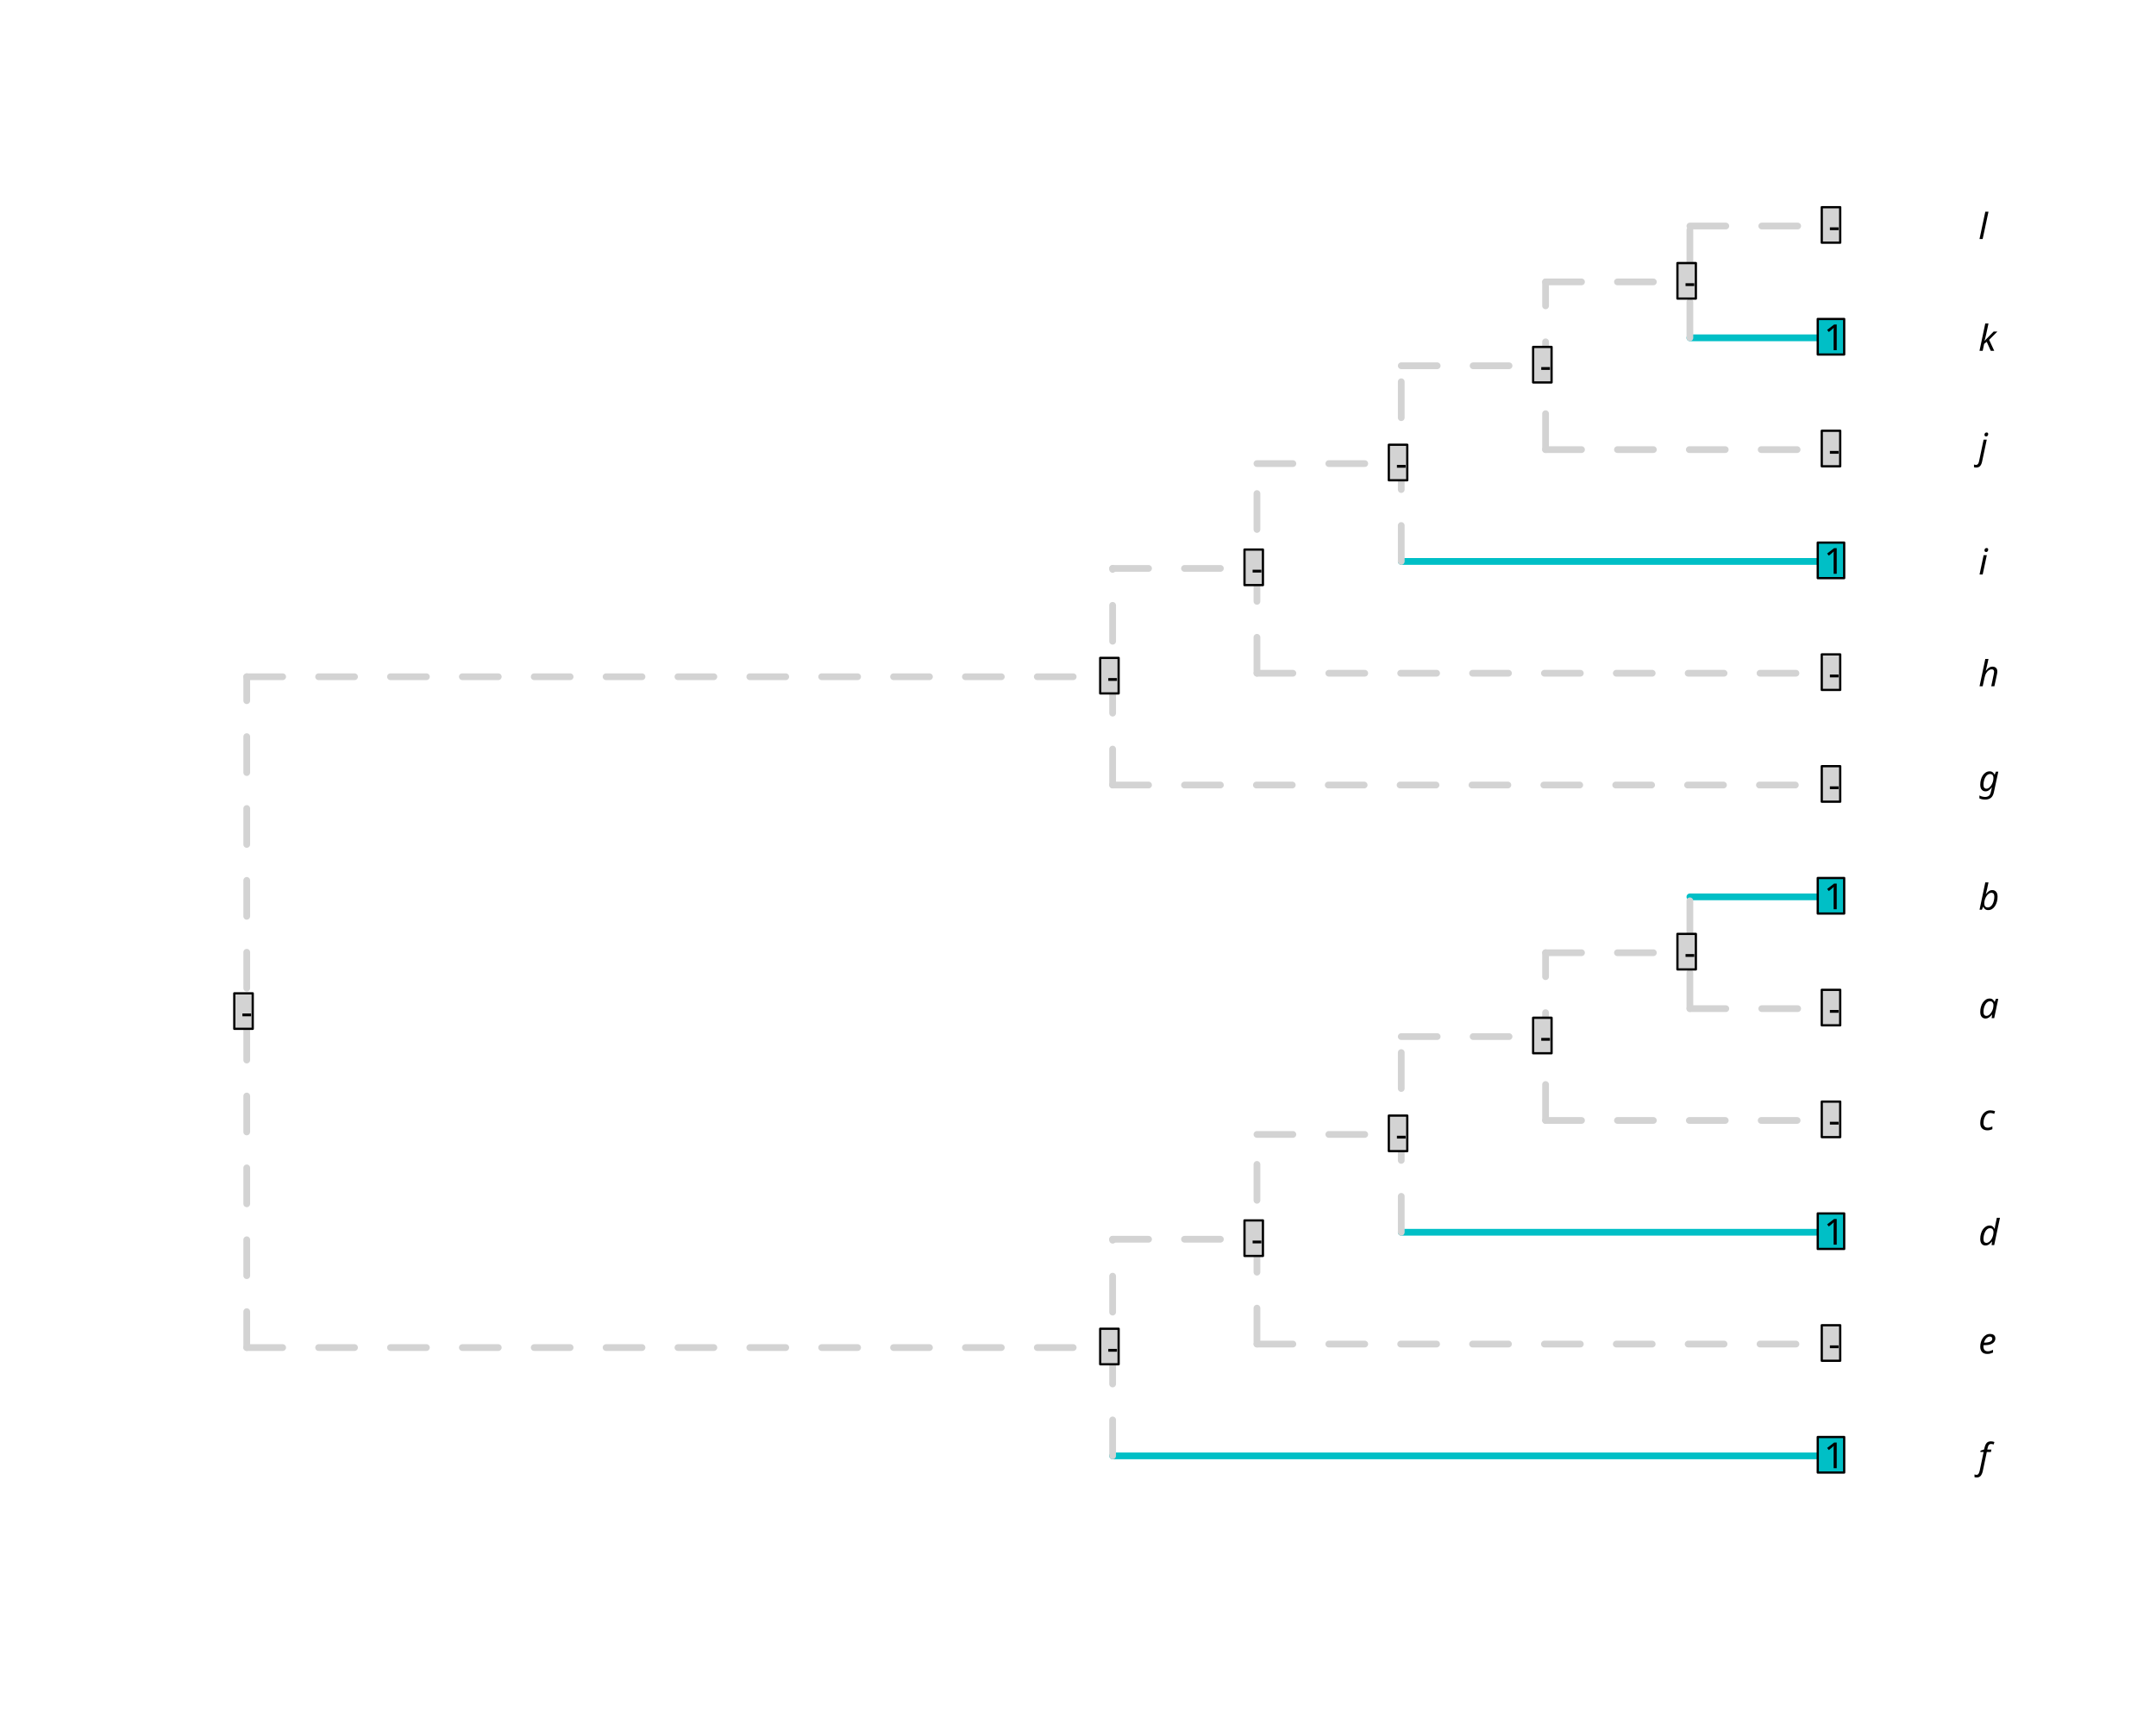
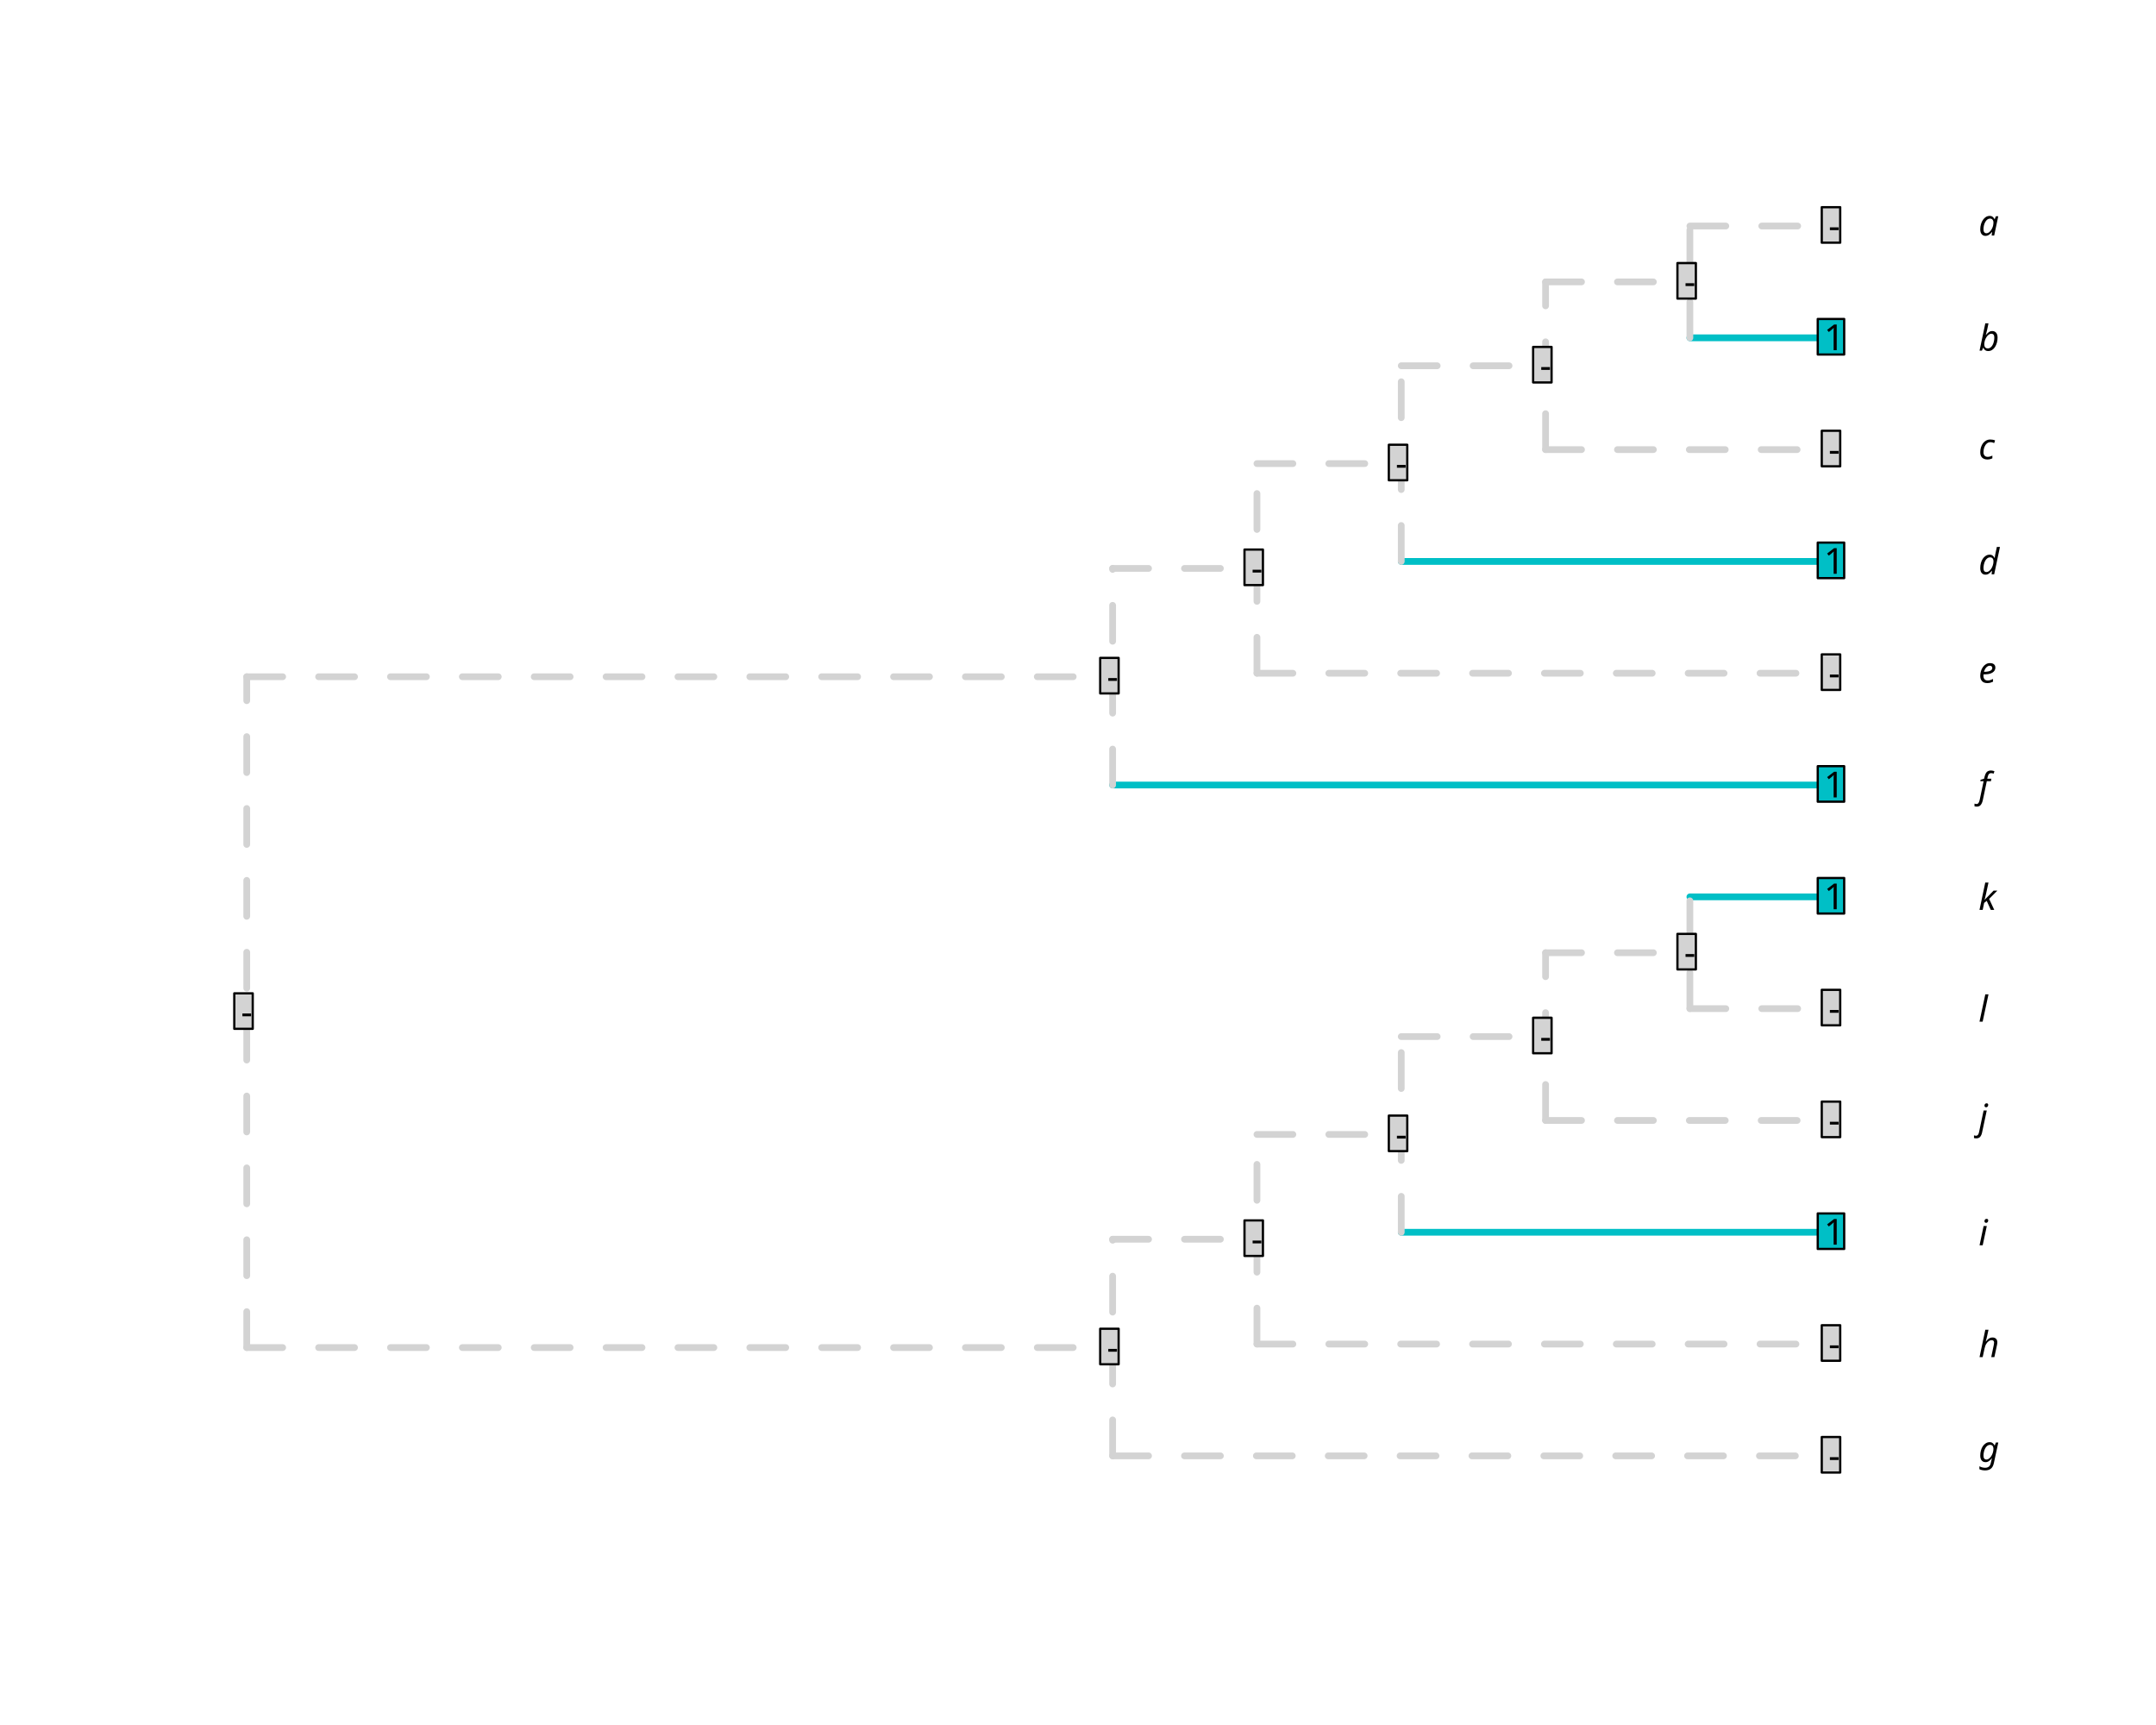
<svg xmlns="http://www.w3.org/2000/svg" class="svglite" data-engine-version="2.0" width="720.00pt" height="576.00pt" viewBox="0 0 720.00 576.00">
  <defs>
    <style type="text/css">
    .svglite line, .svglite polyline, .svglite polygon, .svglite path, .svglite rect, .svglite circle {
      fill: none;
      stroke: #000000;
      stroke-linecap: round;
      stroke-linejoin: round;
      stroke-miterlimit: 10.00;
    }
  </style>
  </defs>
  <rect width="100%" height="100%" style="stroke: none; fill: #FFFFFF;" />
  <defs>
    <clipPath id="cpMC4wMHw3MjAuMDB8MC4wMHw1NzYuMDA=">
      <rect x="0.00" y="0.00" width="720.00" height="576.00" />
    </clipPath>
  </defs>
  <g clip-path="url(#cpMC4wMHw3MjAuMDB8MC4wMHw1NzYuMDA=)">
</g>
  <defs>
    <clipPath id="cpNTkuMDR8Njg5Ljc2fDU5LjA0fDUwMi41Ng==">
      <rect x="59.04" y="59.04" width="630.72" height="443.52" />
    </clipPath>
  </defs>
  <g clip-path="url(#cpNTkuMDR8Njg5Ljc2fDU5LjA0fDUwMi41Ng==)">
    <line x1="82.40" y1="449.97" x2="371.56" y2="449.97" style="stroke-width: 2.25; stroke: #D3D3D3; stroke-dasharray: 12.00,12.00;" />
-     <line x1="371.56" y1="486.13" x2="612.54" y2="486.13" style="stroke-width: 2.25; stroke: #00BFC6;" />
+     <line x1="371.56" y1="486.13" x2="612.54" y2="486.13" style="stroke-width: 2.25; stroke: #D3D3D3; stroke-dasharray: 12.00,12.00;" />
    <line x1="371.56" y1="413.80" x2="419.76" y2="413.80" style="stroke-width: 2.25; stroke: #D3D3D3; stroke-dasharray: 12.00,12.00;" />
    <line x1="419.76" y1="448.80" x2="612.54" y2="448.80" style="stroke-width: 2.25; stroke: #D3D3D3; stroke-dasharray: 12.00,12.00;" />
    <line x1="419.76" y1="378.80" x2="467.95" y2="378.80" style="stroke-width: 2.25; stroke: #D3D3D3; stroke-dasharray: 12.00,12.00;" />
    <line x1="467.95" y1="411.47" x2="612.54" y2="411.47" style="stroke-width: 2.25; stroke: #00BFC6;" />
    <line x1="467.95" y1="346.13" x2="516.15" y2="346.13" style="stroke-width: 2.25; stroke: #D3D3D3; stroke-dasharray: 12.00,12.00;" />
    <line x1="516.15" y1="374.13" x2="612.54" y2="374.13" style="stroke-width: 2.25; stroke: #D3D3D3; stroke-dasharray: 12.00,12.00;" />
    <line x1="516.15" y1="318.13" x2="564.34" y2="318.13" style="stroke-width: 2.25; stroke: #D3D3D3; stroke-dasharray: 12.00,12.00;" />
    <line x1="564.34" y1="336.80" x2="612.54" y2="336.80" style="stroke-width: 2.25; stroke: #D3D3D3; stroke-dasharray: 12.00,12.00;" />
    <line x1="564.34" y1="299.47" x2="612.54" y2="299.47" style="stroke-width: 2.25; stroke: #00BFC6;" />
    <line x1="82.40" y1="225.97" x2="371.56" y2="225.97" style="stroke-width: 2.25; stroke: #D3D3D3; stroke-dasharray: 12.00,12.00;" />
-     <line x1="371.56" y1="262.13" x2="612.54" y2="262.13" style="stroke-width: 2.25; stroke: #D3D3D3; stroke-dasharray: 12.00,12.00;" />
+     <line x1="371.56" y1="262.13" x2="612.54" y2="262.13" style="stroke-width: 2.25; stroke: #00BFC6;" />
    <line x1="371.56" y1="189.80" x2="419.76" y2="189.80" style="stroke-width: 2.25; stroke: #D3D3D3; stroke-dasharray: 12.00,12.00;" />
    <line x1="419.76" y1="224.80" x2="612.54" y2="224.80" style="stroke-width: 2.25; stroke: #D3D3D3; stroke-dasharray: 12.00,12.00;" />
    <line x1="419.76" y1="154.80" x2="467.95" y2="154.80" style="stroke-width: 2.25; stroke: #D3D3D3; stroke-dasharray: 12.00,12.00;" />
    <line x1="467.95" y1="187.47" x2="612.54" y2="187.47" style="stroke-width: 2.25; stroke: #00BFC6;" />
    <line x1="467.95" y1="122.13" x2="516.15" y2="122.13" style="stroke-width: 2.25; stroke: #D3D3D3; stroke-dasharray: 12.00,12.00;" />
    <line x1="516.15" y1="150.13" x2="612.54" y2="150.13" style="stroke-width: 2.25; stroke: #D3D3D3; stroke-dasharray: 12.00,12.00;" />
    <line x1="516.15" y1="94.13" x2="564.34" y2="94.13" style="stroke-width: 2.25; stroke: #D3D3D3; stroke-dasharray: 12.00,12.00;" />
    <line x1="564.34" y1="112.80" x2="612.54" y2="112.80" style="stroke-width: 2.25; stroke: #00BFC6;" />
    <line x1="564.34" y1="75.47" x2="612.54" y2="75.47" style="stroke-width: 2.25; stroke: #D3D3D3; stroke-dasharray: 12.00,12.00;" />
    <line x1="82.40" y1="449.97" x2="82.40" y2="225.97" style="stroke-width: 2.25; stroke: #D3D3D3; stroke-dasharray: 12.00,12.00;" />
+     <line x1="371.56" y1="262.13" x2="371.56" y2="189.80" style="stroke-width: 2.25; stroke: #D3D3D3; stroke-dasharray: 12.00,12.00;" />
+     <line x1="419.76" y1="224.80" x2="419.76" y2="154.80" style="stroke-width: 2.25; stroke: #D3D3D3; stroke-dasharray: 12.00,12.00;" />
+     <line x1="467.95" y1="187.47" x2="467.95" y2="122.13" style="stroke-width: 2.25; stroke: #D3D3D3; stroke-dasharray: 12.00,12.00;" />
+     <line x1="516.15" y1="150.13" x2="516.15" y2="94.13" style="stroke-width: 2.25; stroke: #D3D3D3; stroke-dasharray: 12.00,12.00;" />
+     <line x1="564.34" y1="112.80" x2="564.34" y2="75.47" style="stroke-width: 2.25; stroke: #D3D3D3; stroke-dasharray: 12.00,12.00;" />
    <line x1="371.56" y1="486.13" x2="371.56" y2="413.80" style="stroke-width: 2.25; stroke: #D3D3D3; stroke-dasharray: 12.00,12.00;" />
    <line x1="419.76" y1="448.80" x2="419.76" y2="378.80" style="stroke-width: 2.25; stroke: #D3D3D3; stroke-dasharray: 12.00,12.00;" />
    <line x1="467.95" y1="411.47" x2="467.95" y2="346.13" style="stroke-width: 2.25; stroke: #D3D3D3; stroke-dasharray: 12.00,12.00;" />
    <line x1="516.15" y1="374.13" x2="516.15" y2="318.13" style="stroke-width: 2.25; stroke: #D3D3D3; stroke-dasharray: 12.00,12.00;" />
    <line x1="564.34" y1="336.80" x2="564.34" y2="299.47" style="stroke-width: 2.25; stroke: #D3D3D3; stroke-dasharray: 12.00,12.00;" />
-     <line x1="371.56" y1="262.13" x2="371.56" y2="189.80" style="stroke-width: 2.25; stroke: #D3D3D3; stroke-dasharray: 12.00,12.00;" />
-     <line x1="419.76" y1="224.80" x2="419.76" y2="154.80" style="stroke-width: 2.25; stroke: #D3D3D3; stroke-dasharray: 12.00,12.00;" />
-     <line x1="467.95" y1="187.47" x2="467.95" y2="122.13" style="stroke-width: 2.25; stroke: #D3D3D3; stroke-dasharray: 12.00,12.00;" />
-     <line x1="516.15" y1="150.13" x2="516.15" y2="94.13" style="stroke-width: 2.25; stroke: #D3D3D3; stroke-dasharray: 12.00,12.00;" />
-     <line x1="564.34" y1="112.80" x2="564.34" y2="75.47" style="stroke-width: 2.25; stroke: #D3D3D3; stroke-dasharray: 12.00,12.00;" />
-     <text x="660.73" y="339.97" style="font-size: 12.00px; font-style: italic; font-family: sans;" textLength="6.67px" lengthAdjust="spacingAndGlyphs">a</text>
-     <text x="660.73" y="303.76" style="font-size: 12.00px; font-style: italic; font-family: sans;" textLength="6.67px" lengthAdjust="spacingAndGlyphs">b</text>
-     <text x="660.73" y="377.30" style="font-size: 12.00px; font-style: italic; font-family: sans;" textLength="6.00px" lengthAdjust="spacingAndGlyphs">c</text>
-     <text x="660.73" y="415.76" style="font-size: 12.00px; font-style: italic; font-family: sans;" textLength="6.67px" lengthAdjust="spacingAndGlyphs">d</text>
-     <text x="660.73" y="451.97" style="font-size: 12.00px; font-style: italic; font-family: sans;" textLength="6.67px" lengthAdjust="spacingAndGlyphs">e</text>
-     <text x="660.73" y="490.47" style="font-size: 12.00px; font-style: italic; font-family: sans;" textLength="3.33px" lengthAdjust="spacingAndGlyphs">f</text>
-     <text x="660.73" y="264.11" style="font-size: 12.00px; font-style: italic; font-family: sans;" textLength="6.67px" lengthAdjust="spacingAndGlyphs">g</text>
-     <text x="660.73" y="229.15" style="font-size: 12.00px; font-style: italic; font-family: sans;" textLength="6.67px" lengthAdjust="spacingAndGlyphs">h</text>
-     <text x="660.73" y="191.82" style="font-size: 12.00px; font-style: italic; font-family: sans;" textLength="2.66px" lengthAdjust="spacingAndGlyphs">i</text>
-     <text x="660.73" y="153.24" style="font-size: 12.00px; font-style: italic; font-family: sans;" textLength="2.66px" lengthAdjust="spacingAndGlyphs">j</text>
-     <text x="660.73" y="117.15" style="font-size: 12.00px; font-style: italic; font-family: sans;" textLength="6.00px" lengthAdjust="spacingAndGlyphs">k</text>
-     <text x="660.73" y="79.82" style="font-size: 12.00px; font-style: italic; font-family: sans;" textLength="2.66px" lengthAdjust="spacingAndGlyphs">l</text>
+     <text x="660.73" y="78.64" style="font-size: 12.00px; font-style: italic; font-family: sans;" textLength="6.67px" lengthAdjust="spacingAndGlyphs">a</text>
+     <text x="660.73" y="117.09" style="font-size: 12.00px; font-style: italic; font-family: sans;" textLength="6.67px" lengthAdjust="spacingAndGlyphs">b</text>
+     <text x="660.73" y="153.30" style="font-size: 12.00px; font-style: italic; font-family: sans;" textLength="6.00px" lengthAdjust="spacingAndGlyphs">c</text>
+     <text x="660.73" y="191.76" style="font-size: 12.00px; font-style: italic; font-family: sans;" textLength="6.67px" lengthAdjust="spacingAndGlyphs">d</text>
+     <text x="660.73" y="227.97" style="font-size: 12.00px; font-style: italic; font-family: sans;" textLength="6.67px" lengthAdjust="spacingAndGlyphs">e</text>
+     <text x="660.73" y="266.47" style="font-size: 12.00px; font-style: italic; font-family: sans;" textLength="3.33px" lengthAdjust="spacingAndGlyphs">f</text>
+     <text x="660.73" y="488.11" style="font-size: 12.00px; font-style: italic; font-family: sans;" textLength="6.67px" lengthAdjust="spacingAndGlyphs">g</text>
+     <text x="660.73" y="453.15" style="font-size: 12.00px; font-style: italic; font-family: sans;" textLength="6.67px" lengthAdjust="spacingAndGlyphs">h</text>
+     <text x="660.73" y="415.82" style="font-size: 12.00px; font-style: italic; font-family: sans;" textLength="2.66px" lengthAdjust="spacingAndGlyphs">i</text>
+     <text x="660.73" y="377.24" style="font-size: 12.00px; font-style: italic; font-family: sans;" textLength="2.66px" lengthAdjust="spacingAndGlyphs">j</text>
+     <text x="660.73" y="303.82" style="font-size: 12.00px; font-style: italic; font-family: sans;" textLength="6.00px" lengthAdjust="spacingAndGlyphs">k</text>
+     <text x="660.73" y="341.15" style="font-size: 12.00px; font-style: italic; font-family: sans;" textLength="2.66px" lengthAdjust="spacingAndGlyphs">l</text>
+     <rect x="608.38" y="69.18" width="6.16" height="11.86" style="stroke-width: 0.75; fill: #D3D3D3;" />
+     <rect x="607.04" y="106.51" width="8.83" height="11.86" style="stroke-width: 0.75; fill: #00BFC6;" />
+     <rect x="608.38" y="143.84" width="6.16" height="11.86" style="stroke-width: 0.75; fill: #D3D3D3;" />
+     <rect x="607.04" y="181.18" width="8.83" height="11.86" style="stroke-width: 0.75; fill: #00BFC6;" />
+     <rect x="608.38" y="218.51" width="6.16" height="11.86" style="stroke-width: 0.75; fill: #D3D3D3;" />
+     <rect x="607.04" y="255.84" width="8.83" height="11.86" style="stroke-width: 0.75; fill: #00BFC6;" />
+     <rect x="608.38" y="479.84" width="6.16" height="11.86" style="stroke-width: 0.75; fill: #D3D3D3;" />
+     <rect x="608.38" y="442.51" width="6.16" height="11.86" style="stroke-width: 0.75; fill: #D3D3D3;" />
+     <rect x="607.04" y="405.18" width="8.83" height="11.86" style="stroke-width: 0.75; fill: #00BFC6;" />
+     <rect x="608.38" y="367.84" width="6.16" height="11.86" style="stroke-width: 0.75; fill: #D3D3D3;" />
+     <rect x="607.04" y="293.18" width="8.83" height="11.86" style="stroke-width: 0.75; fill: #00BFC6;" />
    <rect x="608.38" y="330.51" width="6.16" height="11.86" style="stroke-width: 0.75; fill: #D3D3D3;" />
-     <rect x="607.04" y="293.18" width="8.83" height="11.86" style="stroke-width: 0.75; fill: #00BFC6;" />
-     <rect x="608.38" y="367.84" width="6.16" height="11.86" style="stroke-width: 0.75; fill: #D3D3D3;" />
-     <rect x="607.04" y="405.18" width="8.83" height="11.86" style="stroke-width: 0.75; fill: #00BFC6;" />
-     <rect x="608.38" y="442.51" width="6.16" height="11.86" style="stroke-width: 0.75; fill: #D3D3D3;" />
-     <rect x="607.04" y="479.84" width="8.83" height="11.86" style="stroke-width: 0.75; fill: #00BFC6;" />
-     <rect x="608.38" y="255.84" width="6.16" height="11.86" style="stroke-width: 0.75; fill: #D3D3D3;" />
-     <rect x="608.38" y="218.51" width="6.16" height="11.86" style="stroke-width: 0.75; fill: #D3D3D3;" />
-     <rect x="607.04" y="181.18" width="8.83" height="11.86" style="stroke-width: 0.75; fill: #00BFC6;" />
-     <rect x="608.38" y="143.84" width="6.16" height="11.86" style="stroke-width: 0.75; fill: #D3D3D3;" />
-     <rect x="607.04" y="106.51" width="8.83" height="11.86" style="stroke-width: 0.75; fill: #00BFC6;" />
-     <rect x="608.38" y="69.18" width="6.16" height="11.86" style="stroke-width: 0.75; fill: #D3D3D3;" />
    <rect x="78.24" y="331.68" width="6.16" height="11.86" style="stroke-width: 0.75; fill: #D3D3D3;" />
+     <rect x="367.41" y="219.68" width="6.16" height="11.86" style="stroke-width: 0.75; fill: #D3D3D3;" />
+     <rect x="415.60" y="183.51" width="6.16" height="11.86" style="stroke-width: 0.75; fill: #D3D3D3;" />
+     <rect x="463.80" y="148.51" width="6.16" height="11.86" style="stroke-width: 0.75; fill: #D3D3D3;" />
+     <rect x="511.99" y="115.84" width="6.16" height="11.86" style="stroke-width: 0.75; fill: #D3D3D3;" />
+     <rect x="560.18" y="87.84" width="6.16" height="11.86" style="stroke-width: 0.75; fill: #D3D3D3;" />
    <rect x="367.41" y="443.68" width="6.16" height="11.86" style="stroke-width: 0.75; fill: #D3D3D3;" />
    <rect x="415.60" y="407.51" width="6.16" height="11.86" style="stroke-width: 0.75; fill: #D3D3D3;" />
    <rect x="463.80" y="372.51" width="6.16" height="11.86" style="stroke-width: 0.75; fill: #D3D3D3;" />
    <rect x="511.99" y="339.84" width="6.16" height="11.86" style="stroke-width: 0.75; fill: #D3D3D3;" />
    <rect x="560.18" y="311.84" width="6.16" height="11.86" style="stroke-width: 0.75; fill: #D3D3D3;" />
-     <rect x="367.41" y="219.68" width="6.16" height="11.86" style="stroke-width: 0.75; fill: #D3D3D3;" />
-     <rect x="415.60" y="183.51" width="6.16" height="11.86" style="stroke-width: 0.75; fill: #D3D3D3;" />
-     <rect x="463.80" y="148.51" width="6.16" height="11.86" style="stroke-width: 0.75; fill: #D3D3D3;" />
-     <rect x="511.99" y="115.84" width="6.16" height="11.86" style="stroke-width: 0.75; fill: #D3D3D3;" />
-     <rect x="560.18" y="87.84" width="6.16" height="11.86" style="stroke-width: 0.75; fill: #D3D3D3;" />
+     <text x="612.54" y="79.60" text-anchor="middle" style="font-size: 12.00px; font-family: sans;" textLength="4.00px" lengthAdjust="spacingAndGlyphs">-</text>
+     <text x="612.54" y="116.93" text-anchor="middle" style="font-size: 12.00px; font-family: sans;" textLength="6.67px" lengthAdjust="spacingAndGlyphs">1</text>
+     <text x="612.54" y="154.26" text-anchor="middle" style="font-size: 12.00px; font-family: sans;" textLength="4.00px" lengthAdjust="spacingAndGlyphs">-</text>
+     <text x="612.54" y="191.60" text-anchor="middle" style="font-size: 12.00px; font-family: sans;" textLength="6.67px" lengthAdjust="spacingAndGlyphs">1</text>
+     <text x="612.54" y="228.93" text-anchor="middle" style="font-size: 12.00px; font-family: sans;" textLength="4.00px" lengthAdjust="spacingAndGlyphs">-</text>
+     <text x="612.54" y="266.26" text-anchor="middle" style="font-size: 12.00px; font-family: sans;" textLength="6.67px" lengthAdjust="spacingAndGlyphs">1</text>
+     <text x="612.54" y="490.26" text-anchor="middle" style="font-size: 12.00px; font-family: sans;" textLength="4.00px" lengthAdjust="spacingAndGlyphs">-</text>
+     <text x="612.54" y="452.93" text-anchor="middle" style="font-size: 12.00px; font-family: sans;" textLength="4.00px" lengthAdjust="spacingAndGlyphs">-</text>
+     <text x="612.54" y="415.60" text-anchor="middle" style="font-size: 12.00px; font-family: sans;" textLength="6.67px" lengthAdjust="spacingAndGlyphs">1</text>
+     <text x="612.54" y="378.26" text-anchor="middle" style="font-size: 12.00px; font-family: sans;" textLength="4.00px" lengthAdjust="spacingAndGlyphs">-</text>
+     <text x="612.54" y="303.60" text-anchor="middle" style="font-size: 12.00px; font-family: sans;" textLength="6.67px" lengthAdjust="spacingAndGlyphs">1</text>
    <text x="612.54" y="340.93" text-anchor="middle" style="font-size: 12.00px; font-family: sans;" textLength="4.00px" lengthAdjust="spacingAndGlyphs">-</text>
-     <text x="612.54" y="303.60" text-anchor="middle" style="font-size: 12.00px; font-family: sans;" textLength="6.67px" lengthAdjust="spacingAndGlyphs">1</text>
-     <text x="612.54" y="378.26" text-anchor="middle" style="font-size: 12.00px; font-family: sans;" textLength="4.00px" lengthAdjust="spacingAndGlyphs">-</text>
-     <text x="612.54" y="415.60" text-anchor="middle" style="font-size: 12.00px; font-family: sans;" textLength="6.67px" lengthAdjust="spacingAndGlyphs">1</text>
-     <text x="612.54" y="452.93" text-anchor="middle" style="font-size: 12.00px; font-family: sans;" textLength="4.00px" lengthAdjust="spacingAndGlyphs">-</text>
-     <text x="612.54" y="490.26" text-anchor="middle" style="font-size: 12.00px; font-family: sans;" textLength="6.67px" lengthAdjust="spacingAndGlyphs">1</text>
-     <text x="612.54" y="266.26" text-anchor="middle" style="font-size: 12.00px; font-family: sans;" textLength="4.00px" lengthAdjust="spacingAndGlyphs">-</text>
-     <text x="612.54" y="228.93" text-anchor="middle" style="font-size: 12.00px; font-family: sans;" textLength="4.00px" lengthAdjust="spacingAndGlyphs">-</text>
-     <text x="612.54" y="191.60" text-anchor="middle" style="font-size: 12.00px; font-family: sans;" textLength="6.67px" lengthAdjust="spacingAndGlyphs">1</text>
-     <text x="612.54" y="154.26" text-anchor="middle" style="font-size: 12.00px; font-family: sans;" textLength="4.00px" lengthAdjust="spacingAndGlyphs">-</text>
-     <text x="612.54" y="116.93" text-anchor="middle" style="font-size: 12.00px; font-family: sans;" textLength="6.67px" lengthAdjust="spacingAndGlyphs">1</text>
-     <text x="612.54" y="79.60" text-anchor="middle" style="font-size: 12.00px; font-family: sans;" textLength="4.00px" lengthAdjust="spacingAndGlyphs">-</text>
    <text x="82.40" y="342.10" text-anchor="middle" style="font-size: 12.00px; font-family: sans;" textLength="4.00px" lengthAdjust="spacingAndGlyphs">-</text>
+     <text x="371.56" y="230.10" text-anchor="middle" style="font-size: 12.00px; font-family: sans;" textLength="4.00px" lengthAdjust="spacingAndGlyphs">-</text>
+     <text x="419.76" y="193.93" text-anchor="middle" style="font-size: 12.00px; font-family: sans;" textLength="4.00px" lengthAdjust="spacingAndGlyphs">-</text>
+     <text x="467.95" y="158.93" text-anchor="middle" style="font-size: 12.00px; font-family: sans;" textLength="4.00px" lengthAdjust="spacingAndGlyphs">-</text>
+     <text x="516.15" y="126.26" text-anchor="middle" style="font-size: 12.00px; font-family: sans;" textLength="4.00px" lengthAdjust="spacingAndGlyphs">-</text>
+     <text x="564.34" y="98.26" text-anchor="middle" style="font-size: 12.00px; font-family: sans;" textLength="4.00px" lengthAdjust="spacingAndGlyphs">-</text>
    <text x="371.56" y="454.10" text-anchor="middle" style="font-size: 12.00px; font-family: sans;" textLength="4.00px" lengthAdjust="spacingAndGlyphs">-</text>
    <text x="419.76" y="417.93" text-anchor="middle" style="font-size: 12.00px; font-family: sans;" textLength="4.00px" lengthAdjust="spacingAndGlyphs">-</text>
    <text x="467.95" y="382.93" text-anchor="middle" style="font-size: 12.00px; font-family: sans;" textLength="4.00px" lengthAdjust="spacingAndGlyphs">-</text>
    <text x="516.15" y="350.26" text-anchor="middle" style="font-size: 12.00px; font-family: sans;" textLength="4.00px" lengthAdjust="spacingAndGlyphs">-</text>
    <text x="564.34" y="322.26" text-anchor="middle" style="font-size: 12.00px; font-family: sans;" textLength="4.00px" lengthAdjust="spacingAndGlyphs">-</text>
-     <text x="371.56" y="230.10" text-anchor="middle" style="font-size: 12.00px; font-family: sans;" textLength="4.00px" lengthAdjust="spacingAndGlyphs">-</text>
-     <text x="419.76" y="193.93" text-anchor="middle" style="font-size: 12.00px; font-family: sans;" textLength="4.00px" lengthAdjust="spacingAndGlyphs">-</text>
-     <text x="467.95" y="158.93" text-anchor="middle" style="font-size: 12.00px; font-family: sans;" textLength="4.00px" lengthAdjust="spacingAndGlyphs">-</text>
-     <text x="516.15" y="126.26" text-anchor="middle" style="font-size: 12.00px; font-family: sans;" textLength="4.00px" lengthAdjust="spacingAndGlyphs">-</text>
-     <text x="564.34" y="98.26" text-anchor="middle" style="font-size: 12.00px; font-family: sans;" textLength="4.00px" lengthAdjust="spacingAndGlyphs">-</text>
  </g>
</svg>
